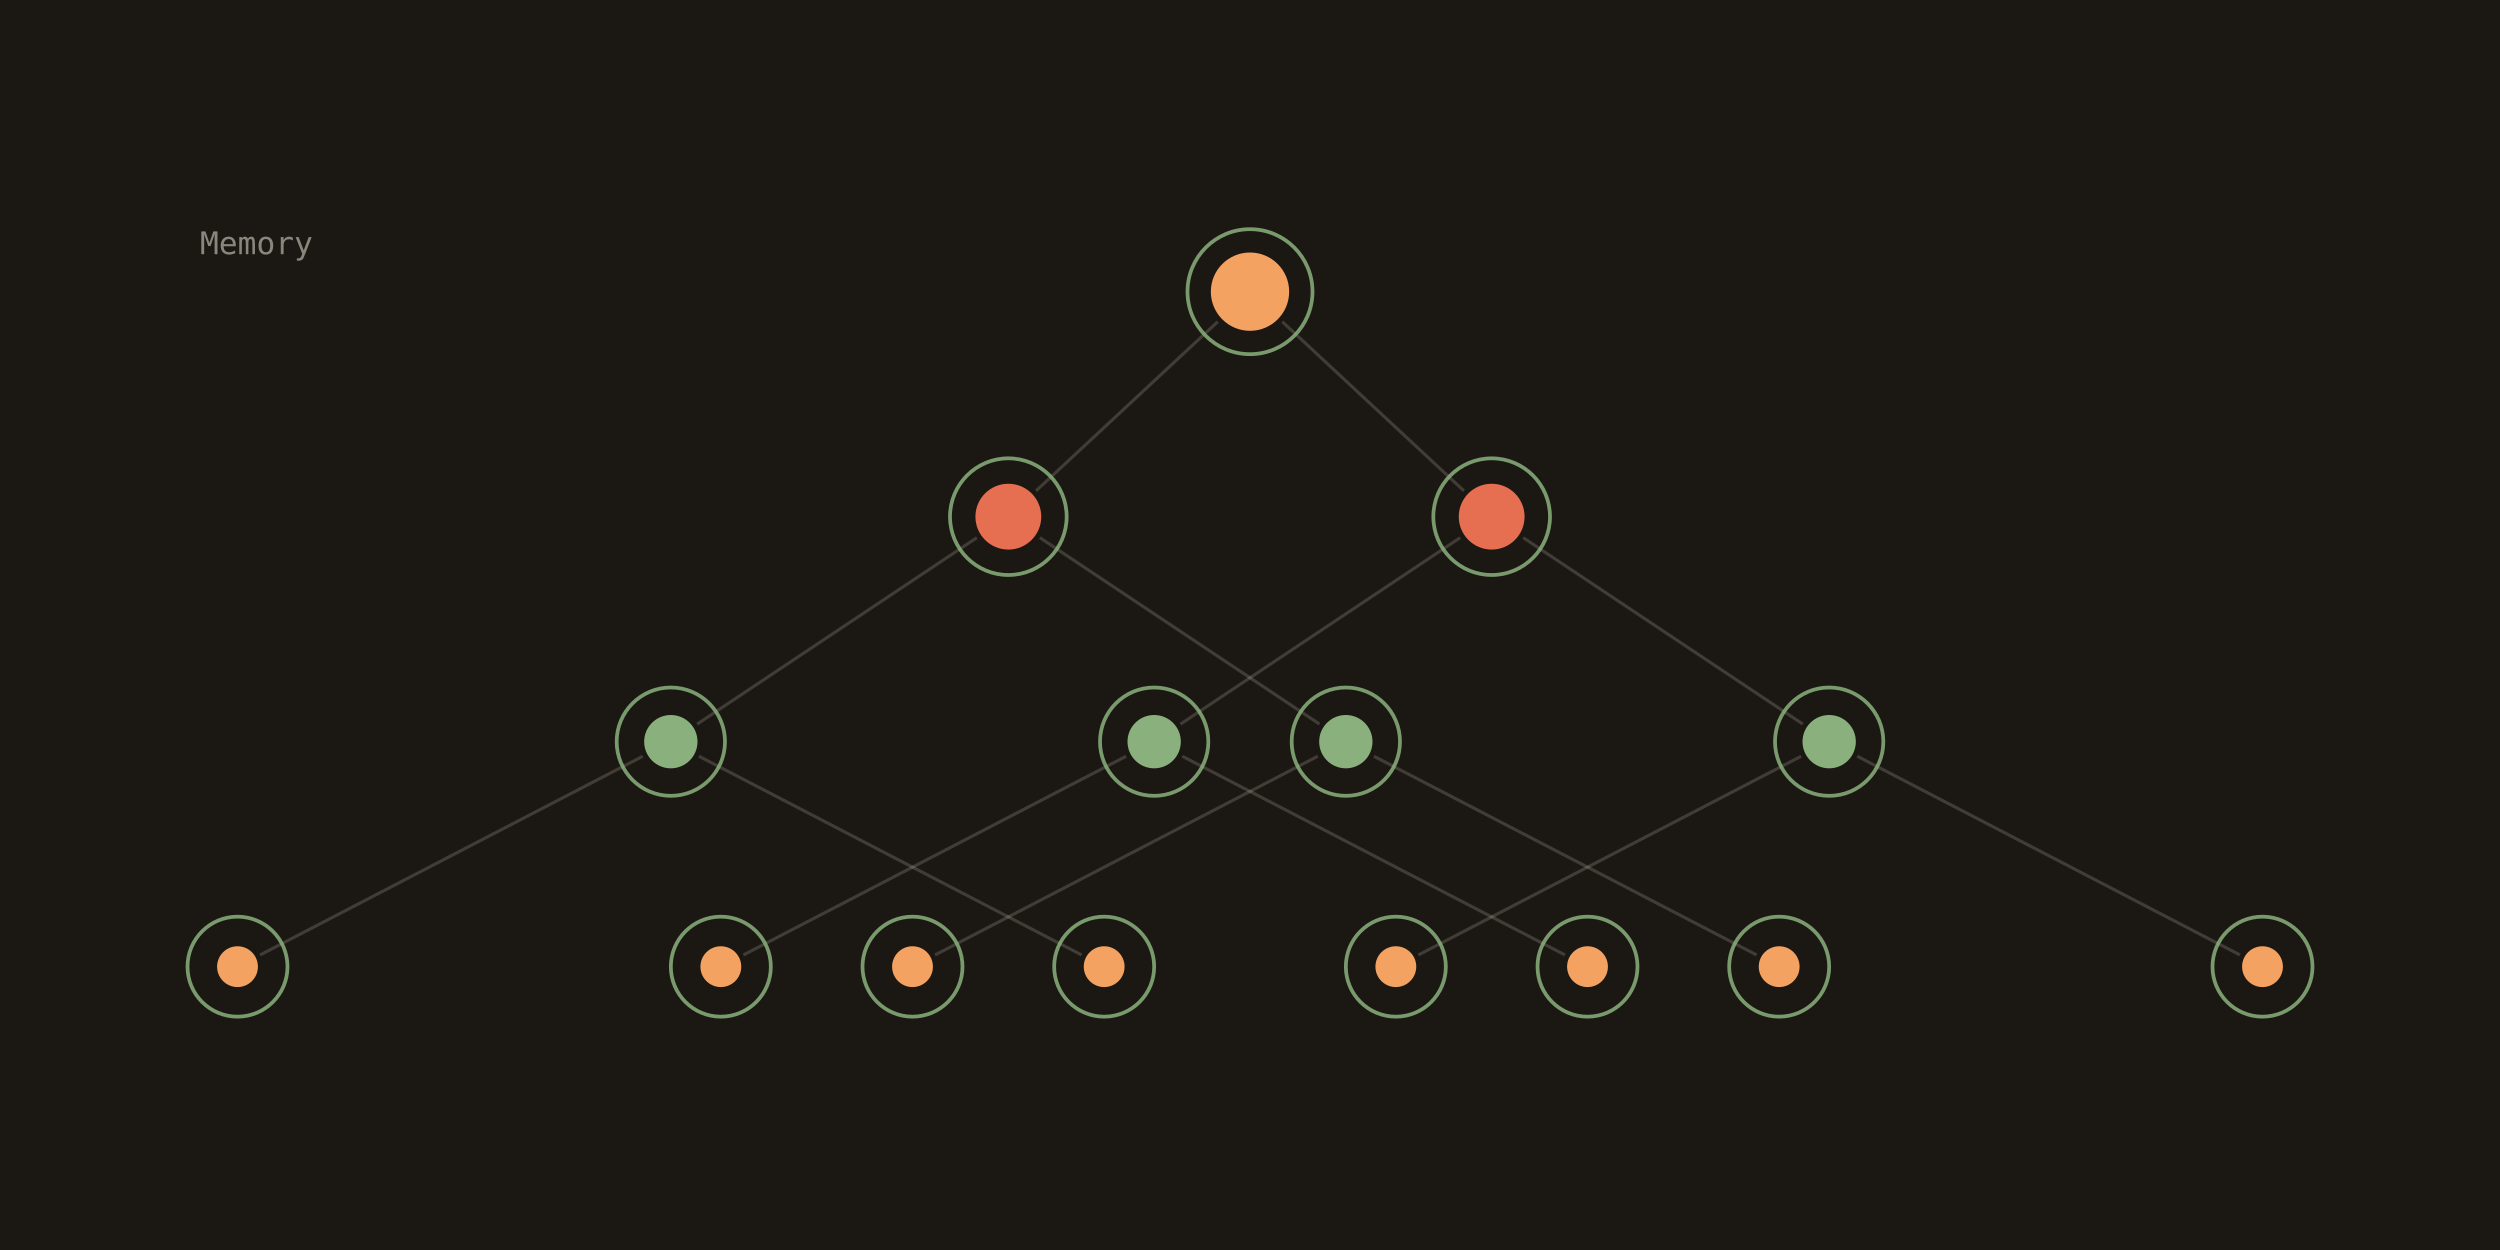
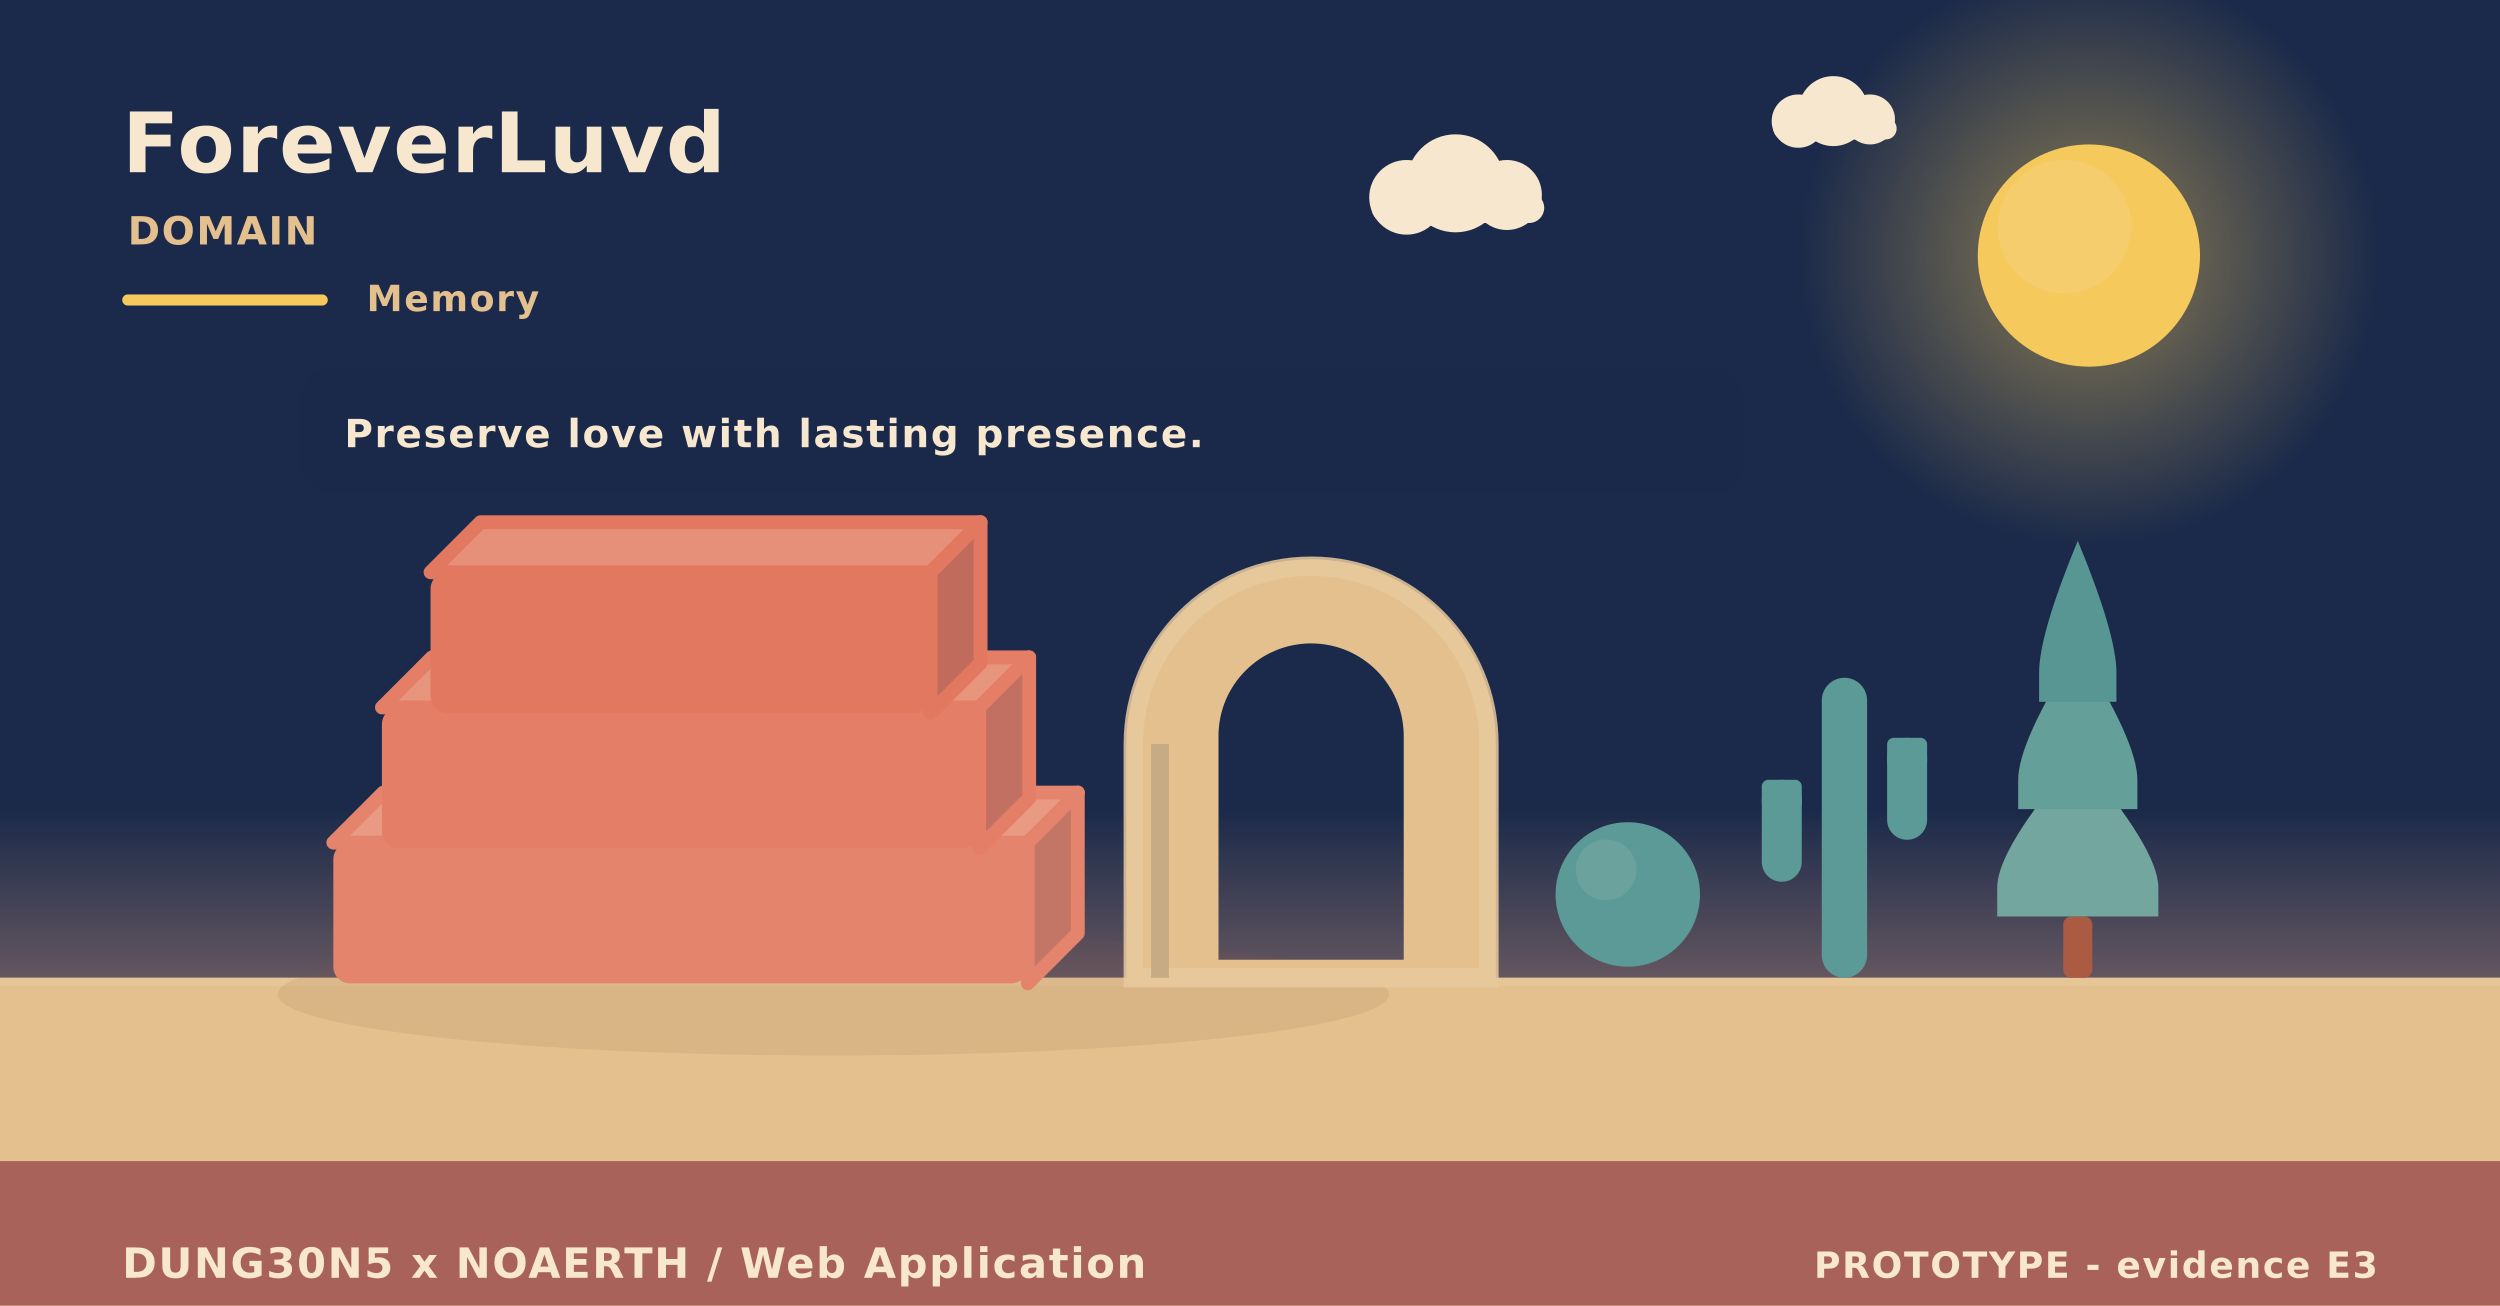
- <svg xmlns="http://www.w3.org/2000/svg" viewBox="0 0 1200 600" width="1200" height="600" role="img" aria-label="ForeverLuvd domain model">
-   <rect width="1200" height="600" fill="#1b1712" />
-   <defs>
-     <linearGradient id="gd" x1="0" y1="0" x2="1" y2="1">
-       <stop offset="0%" stop-color="#f4a261" />
-       <stop offset="100%" stop-color="#e76f51" />
-     </linearGradient>
-   </defs>
-   <line x1="600.00" y1="140.00" x2="716.00" y2="248.00" stroke="rgba(253,246,233,0.300)" stroke-width="1.50" opacity="0.55" />
-   <line x1="600.00" y1="140.00" x2="484.00" y2="248.00" stroke="rgba(253,246,233,0.300)" stroke-width="1.50" opacity="0.55" />
-   <line x1="716.00" y1="248.00" x2="878.00" y2="356.00" stroke="rgba(253,246,233,0.300)" stroke-width="1.50" opacity="0.55" />
-   <line x1="716.00" y1="248.00" x2="554.00" y2="356.00" stroke="rgba(253,246,233,0.300)" stroke-width="1.50" opacity="0.55" />
-   <line x1="484.00" y1="248.00" x2="646.00" y2="356.00" stroke="rgba(253,246,233,0.300)" stroke-width="1.50" opacity="0.55" />
-   <line x1="484.00" y1="248.00" x2="322.00" y2="356.00" stroke="rgba(253,246,233,0.300)" stroke-width="1.50" opacity="0.55" />
-   <line x1="878.00" y1="356.00" x2="1086.00" y2="464.00" stroke="rgba(253,246,233,0.300)" stroke-width="1.50" opacity="0.55" />
-   <line x1="878.00" y1="356.00" x2="670.00" y2="464.00" stroke="rgba(253,246,233,0.300)" stroke-width="1.50" opacity="0.55" />
-   <line x1="554.00" y1="356.00" x2="762.00" y2="464.00" stroke="rgba(253,246,233,0.300)" stroke-width="1.50" opacity="0.55" />
-   <line x1="554.00" y1="356.00" x2="346.00" y2="464.00" stroke="rgba(253,246,233,0.300)" stroke-width="1.50" opacity="0.55" />
-   <line x1="646.00" y1="356.00" x2="854.00" y2="464.00" stroke="rgba(253,246,233,0.300)" stroke-width="1.50" opacity="0.55" />
-   <line x1="646.00" y1="356.00" x2="438.00" y2="464.00" stroke="rgba(253,246,233,0.300)" stroke-width="1.50" opacity="0.55" />
-   <line x1="322.00" y1="356.00" x2="530.00" y2="464.00" stroke="rgba(253,246,233,0.300)" stroke-width="1.50" opacity="0.55" />
-   <line x1="322.00" y1="356.00" x2="114.00" y2="464.00" stroke="rgba(253,246,233,0.300)" stroke-width="1.50" opacity="0.55" />
-   <circle cx="600.00" cy="140.00" r="20.00" fill="#f4a261" opacity="1.00" stroke="#1b1712" stroke-width="2.40" />
+ <svg xmlns="http://www.w3.org/2000/svg" width="900" height="470" viewBox="0 0 900 470" role="img" aria-label="ForeverLuvd - the problem it addresses">
+   <linearGradient id="skym" x1="0" y1="0" x2="0" y2="1">
+     <stop offset="0" stop-color="#1b2a4a" />
+     <stop offset="0.62" stop-color="#1b2a4a" />
+     <stop offset="1" stop-color="#f3ad8a" />
+   </linearGradient>
+   <rect width="900" height="470" fill="url(#skym)" />
+   <radialGradient id="sunm">
+     <stop offset="0.35" stop-color="#f5c95c" stop-opacity="0.34" />
+     <stop offset="1" stop-color="#f5c95c" stop-opacity="0" />
+   </radialGradient>
+   <circle cx="752" cy="92" r="104" fill="url(#sunm)" />
+   <circle cx="752" cy="92" r="40" fill="#f5c95c" />
+   <circle cx="743.2" cy="81.6" r="24" fill="#f5d27e" opacity="0.5" />
  <g>
-     <circle cx="600.00" cy="140.00" r="30.00" fill="none" stroke="#8ab17d" stroke-width="1.80" opacity="0.85" />
-     <animate attributeName="opacity" values="0.25;1.0;0.25" dur="7.25s" begin="0.0s" repeatCount="indefinite" />
+     <circle cx="524" cy="66" r="17.64" fill="#f6e7ce" />
+     <circle cx="506.36" cy="71.04" r="13.44" fill="#f6e7ce" />
+     <circle cx="542.48" cy="70.2" r="12.6" fill="#f6e7ce" />
+     <rect x="493.76" y="69.36" width="62.16" height="10.92" rx="5.46" fill="#f6e7ce" />
+     <animateTransform attributeName="transform" type="translate" values="0 0;24 0;0 0" dur="36s" begin="0s" repeatCount="indefinite" />
  </g>
-   <circle cx="716.00" cy="248.00" r="17.00" fill="#e76f51" opacity="1.00" stroke="#1b1712" stroke-width="2.40" />
  <g>
-     <circle cx="716.00" cy="248.00" r="28.00" fill="none" stroke="#8ab17d" stroke-width="1.80" opacity="0.85" />
-     <animate attributeName="opacity" values="0.25;1.0;0.25" dur="7.25s" begin="0.5s" repeatCount="indefinite" />
+     <circle cx="660" cy="40" r="12.6" fill="#f6e7ce" />
+     <circle cx="647.4" cy="43.6" r="9.6" fill="#f6e7ce" />
+     <circle cx="673.2" cy="43" r="9" fill="#f6e7ce" />
+     <rect x="638.4" y="42.4" width="44.4" height="7.8" rx="3.9" fill="#f6e7ce" />
+     <animateTransform attributeName="transform" type="translate" values="0 0;-18 0;0 0" dur="46s" begin="3s" repeatCount="indefinite" />
  </g>
-   <circle cx="484.00" cy="248.00" r="17.00" fill="#e76f51" opacity="1.00" stroke="#1b1712" stroke-width="2.40" />
-   <g>
-     <circle cx="484.00" cy="248.00" r="28.00" fill="none" stroke="#8ab17d" stroke-width="1.80" opacity="0.85" />
-     <animate attributeName="opacity" values="0.25;1.0;0.25" dur="7.25s" begin="0.62s" repeatCount="indefinite" />
-   </g>
-   <circle cx="878.00" cy="356.00" r="14.00" fill="#8ab17d" opacity="1.00" stroke="#1b1712" stroke-width="2.40" />
-   <g>
-     <circle cx="878.00" cy="356.00" r="26.00" fill="none" stroke="#8ab17d" stroke-width="1.80" opacity="0.85" />
-     <animate attributeName="opacity" values="0.25;1.0;0.25" dur="7.25s" begin="1.0s" repeatCount="indefinite" />
-   </g>
-   <circle cx="554.00" cy="356.00" r="14.00" fill="#8ab17d" opacity="1.00" stroke="#1b1712" stroke-width="2.40" />
-   <g>
-     <circle cx="554.00" cy="356.00" r="26.00" fill="none" stroke="#8ab17d" stroke-width="1.80" opacity="0.85" />
-     <animate attributeName="opacity" values="0.25;1.0;0.25" dur="7.25s" begin="1.12s" repeatCount="indefinite" />
-   </g>
-   <circle cx="646.00" cy="356.00" r="14.00" fill="#8ab17d" opacity="1.00" stroke="#1b1712" stroke-width="2.40" />
-   <g>
-     <circle cx="646.00" cy="356.00" r="26.00" fill="none" stroke="#8ab17d" stroke-width="1.80" opacity="0.85" />
-     <animate attributeName="opacity" values="0.25;1.0;0.25" dur="7.25s" begin="1.24s" repeatCount="indefinite" />
-   </g>
-   <circle cx="322.00" cy="356.00" r="14.00" fill="#8ab17d" opacity="1.00" stroke="#1b1712" stroke-width="2.40" />
-   <g>
-     <circle cx="322.00" cy="356.00" r="26.00" fill="none" stroke="#8ab17d" stroke-width="1.80" opacity="0.85" />
-     <animate attributeName="opacity" values="0.25;1.0;0.25" dur="7.25s" begin="1.36s" repeatCount="indefinite" />
-   </g>
-   <circle cx="1086.00" cy="464.00" r="11.00" fill="#f4a261" opacity="1.00" stroke="#1b1712" stroke-width="2.40" />
-   <g>
-     <circle cx="1086.00" cy="464.00" r="24.00" fill="none" stroke="#8ab17d" stroke-width="1.80" opacity="0.85" />
-     <animate attributeName="opacity" values="0.25;1.0;0.25" dur="7.25s" begin="1.5s" repeatCount="indefinite" />
-   </g>
-   <circle cx="670.00" cy="464.00" r="11.00" fill="#f4a261" opacity="1.00" stroke="#1b1712" stroke-width="2.40" />
-   <g>
-     <circle cx="670.00" cy="464.00" r="24.00" fill="none" stroke="#8ab17d" stroke-width="1.80" opacity="0.85" />
-     <animate attributeName="opacity" values="0.25;1.0;0.25" dur="7.25s" begin="1.62s" repeatCount="indefinite" />
-   </g>
-   <circle cx="762.00" cy="464.00" r="11.00" fill="#f4a261" opacity="1.00" stroke="#1b1712" stroke-width="2.40" />
-   <g>
-     <circle cx="762.00" cy="464.00" r="24.00" fill="none" stroke="#8ab17d" stroke-width="1.80" opacity="0.85" />
-     <animate attributeName="opacity" values="0.25;1.0;0.25" dur="7.25s" begin="1.74s" repeatCount="indefinite" />
-   </g>
-   <circle cx="346.00" cy="464.00" r="11.00" fill="#f4a261" opacity="1.00" stroke="#1b1712" stroke-width="2.40" />
-   <g>
-     <circle cx="346.00" cy="464.00" r="24.00" fill="none" stroke="#8ab17d" stroke-width="1.80" opacity="0.85" />
-     <animate attributeName="opacity" values="0.25;1.0;0.25" dur="7.25s" begin="1.86s" repeatCount="indefinite" />
-   </g>
-   <circle cx="854.00" cy="464.00" r="11.00" fill="#f4a261" opacity="1.00" stroke="#1b1712" stroke-width="2.40" />
-   <g>
-     <circle cx="854.00" cy="464.00" r="24.00" fill="none" stroke="#8ab17d" stroke-width="1.80" opacity="0.85" />
-     <animate attributeName="opacity" values="0.25;1.0;0.25" dur="7.25s" begin="1.98s" repeatCount="indefinite" />
-   </g>
-   <circle cx="438.00" cy="464.00" r="11.00" fill="#f4a261" opacity="1.00" stroke="#1b1712" stroke-width="2.40" />
-   <g>
-     <circle cx="438.00" cy="464.00" r="24.00" fill="none" stroke="#8ab17d" stroke-width="1.80" opacity="0.85" />
-     <animate attributeName="opacity" values="0.25;1.0;0.25" dur="7.25s" begin="2.1s" repeatCount="indefinite" />
-   </g>
-   <circle cx="530.00" cy="464.00" r="11.00" fill="#f4a261" opacity="1.00" stroke="#1b1712" stroke-width="2.40" />
-   <g>
-     <circle cx="530.00" cy="464.00" r="24.00" fill="none" stroke="#8ab17d" stroke-width="1.80" opacity="0.85" />
-     <animate attributeName="opacity" values="0.25;1.0;0.25" dur="7.25s" begin="2.22s" repeatCount="indefinite" />
-   </g>
-   <circle cx="114.00" cy="464.00" r="11.00" fill="#f4a261" opacity="1.00" stroke="#1b1712" stroke-width="2.40" />
-   <g>
-     <circle cx="114.00" cy="464.00" r="24.00" fill="none" stroke="#8ab17d" stroke-width="1.80" opacity="0.85" />
-     <animate attributeName="opacity" values="0.25;1.0;0.25" dur="7.25s" begin="2.34s" repeatCount="indefinite" />
-   </g>
-   <text x="96" y="122" font-family="ui-monospace,Menlo,monospace" font-size="15" fill="rgba(253,246,233,0.500)">Memory</text>
+   <rect x="0" y="352" width="900" height="118" fill="#e3c08d" />
+   <rect x="0" y="352" width="900" height="3" fill="#e6c596" />
+   <text x="44" y="62" font-family="Verdana,DejaVu Sans,sans-serif" font-size="30" font-weight="700" letter-spacing="0.6" fill="#f6e7ce" text-anchor="start">ForeverLuvd</text>
+   <text x="46" y="88" font-family="Verdana,DejaVu Sans,sans-serif" font-size="14" font-weight="700" letter-spacing="0.6" fill="#e3c08d" text-anchor="start">DOMAIN</text>
+   <rect x="44" y="106" width="74" height="4" rx="2" fill="#f5c95c" />
+   <text x="132" y="112" font-family="Verdana,DejaVu Sans,sans-serif" font-size="13" font-weight="700" letter-spacing="0.6" fill="#e3c08d" text-anchor="start">Memory</text>
+   <ellipse cx="300" cy="358" rx="200" ry="22" fill="rgba(138,90,68,0.11)" />
+   <path d="M120,303.33 L370,303.33 L388,285.33 L138,285.33 Z" fill="#e99a82" stroke="#e5846c" stroke-width="5" stroke-linejoin="round" />
+   <path d="M370,303.33 L388,285.33 L388,336 L370,354 Z" fill="#c37566" stroke="#e5846c" stroke-width="5" stroke-linejoin="round" />
+   <rect x="120" y="303.33" width="250" height="50.67" rx="6" fill="#e5846c" />
+   <path d="M137.5,254.67 L352.5,254.67 L370.5,236.67 L155.5,236.67 Z" fill="#e8957d" stroke="#e47e66" stroke-width="5" stroke-linejoin="round" />
+   <path d="M352.5,254.67 L370.5,236.67 L370.5,287.33 L352.5,305.33 Z" fill="#c27061" stroke="#e47e66" stroke-width="5" stroke-linejoin="round" />
+   <rect x="137.5" y="254.67" width="215" height="50.67" rx="6" fill="#e47e66" />
+   <path d="M155,206 L335,206 L353,188 L173,188 Z" fill="#e79079" stroke="#e37861" stroke-width="5" stroke-linejoin="round" />
+   <path d="M335,206 L353,188 L353,238.67 L335,256.67 Z" fill="#c16b5d" stroke="#e37861" stroke-width="5" stroke-linejoin="round" />
+   <rect x="155" y="206" width="180" height="50.67" rx="6" fill="#e37861" />
+   <path d="M408,352 L408,267.84 A64,64 0 0 1 536,267.84 L536,352 Z M436.16,348 L436.16,264.97 A35.84,35.84 0 0 1 507.84,264.97 L507.84,348 Z" fill="#e3c08d" fill-rule="evenodd" stroke="#e3c08d" stroke-width="5" stroke-linejoin="round" />
+   <path d="M408,352 L408,267.84 A64,64 0 0 1 536,267.84 L536,352 Z" fill="none" stroke="#e8c99d" stroke-width="7" stroke-linecap="round" opacity="0.85" />
+   <rect x="414.4" y="267.84" width="6.4" height="84.16" fill="#c7ab84" />
+   <circle cx="586" cy="322" r="26" fill="#5b9a97" />
+   <circle cx="578.2" cy="313.16" r="10.92" fill="#7aa9a2" opacity="0.55" />
+   <rect x="655.84" y="244" width="16.32" height="108" rx="8.16" fill="#5b9a97" />
+   <rect x="634.24" y="280.72" width="14.4" height="36.72" rx="7.2" fill="#5b9a97" />
+   <rect x="634.24" y="280.72" width="14.4" height="10.8" rx="2.4" fill="#5b9a97" />
+   <rect x="679.36" y="265.6" width="14.4" height="36.72" rx="7.2" fill="#5b9a97" />
+   <rect x="679.36" y="265.6" width="14.4" height="10.8" rx="2.4" fill="#5b9a97" />
+   <rect x="742.78" y="329.92" width="10.44" height="22.08" rx="2.9" fill="#ac5b43" />
+   <path d="M748,271.96 Q719,305.58 719,319.49 Q719,329.92 719,329.92 L777,329.92 Q777,329.92 777,319.49 Q777,305.58 748,271.96 Z" fill="#74a6a0" />
+   <path d="M748,233.32 Q726.54,266.94 726.54,280.85 Q726.54,291.28 726.54,291.28 L769.46,291.28 Q769.46,291.28 769.46,280.85 Q769.46,266.94 748,233.32 Z" fill="#649f9a" />
+   <path d="M748,194.68 Q734.08,228.3 734.08,242.21 Q734.08,252.64 734.08,252.64 L761.92,252.64 Q761.92,252.64 761.92,242.21 Q761.92,228.3 748,194.68 Z" fill="#589694" />
+   <rect x="108" y="132" width="520" height="46" rx="12" fill="rgba(27,42,74,0.42)" opacity="0.94" />
+   <text x="124" y="161" font-family="Verdana,DejaVu Sans,sans-serif" font-size="14" font-weight="700" letter-spacing="0.6" fill="#f6e7ce" text-anchor="start">Preserve love with lasting presence.</text>
+   <rect x="0" y="418" width="900" height="52" rx="0" fill="#a65c56" opacity="0.94" />
+   <text x="44" y="460" font-family="Verdana,DejaVu Sans,sans-serif" font-size="15" font-weight="700" letter-spacing="0.6" fill="#f6e7ce" text-anchor="start">DUNG30N5 x NOAERTH  /  Web Application</text>
+   <text x="856" y="460" font-family="Verdana,DejaVu Sans,sans-serif" font-size="13" font-weight="700" letter-spacing="0.6" fill="#f6e7ce" text-anchor="end">PROTOTYPE  -  evidence E3</text>
</svg>
